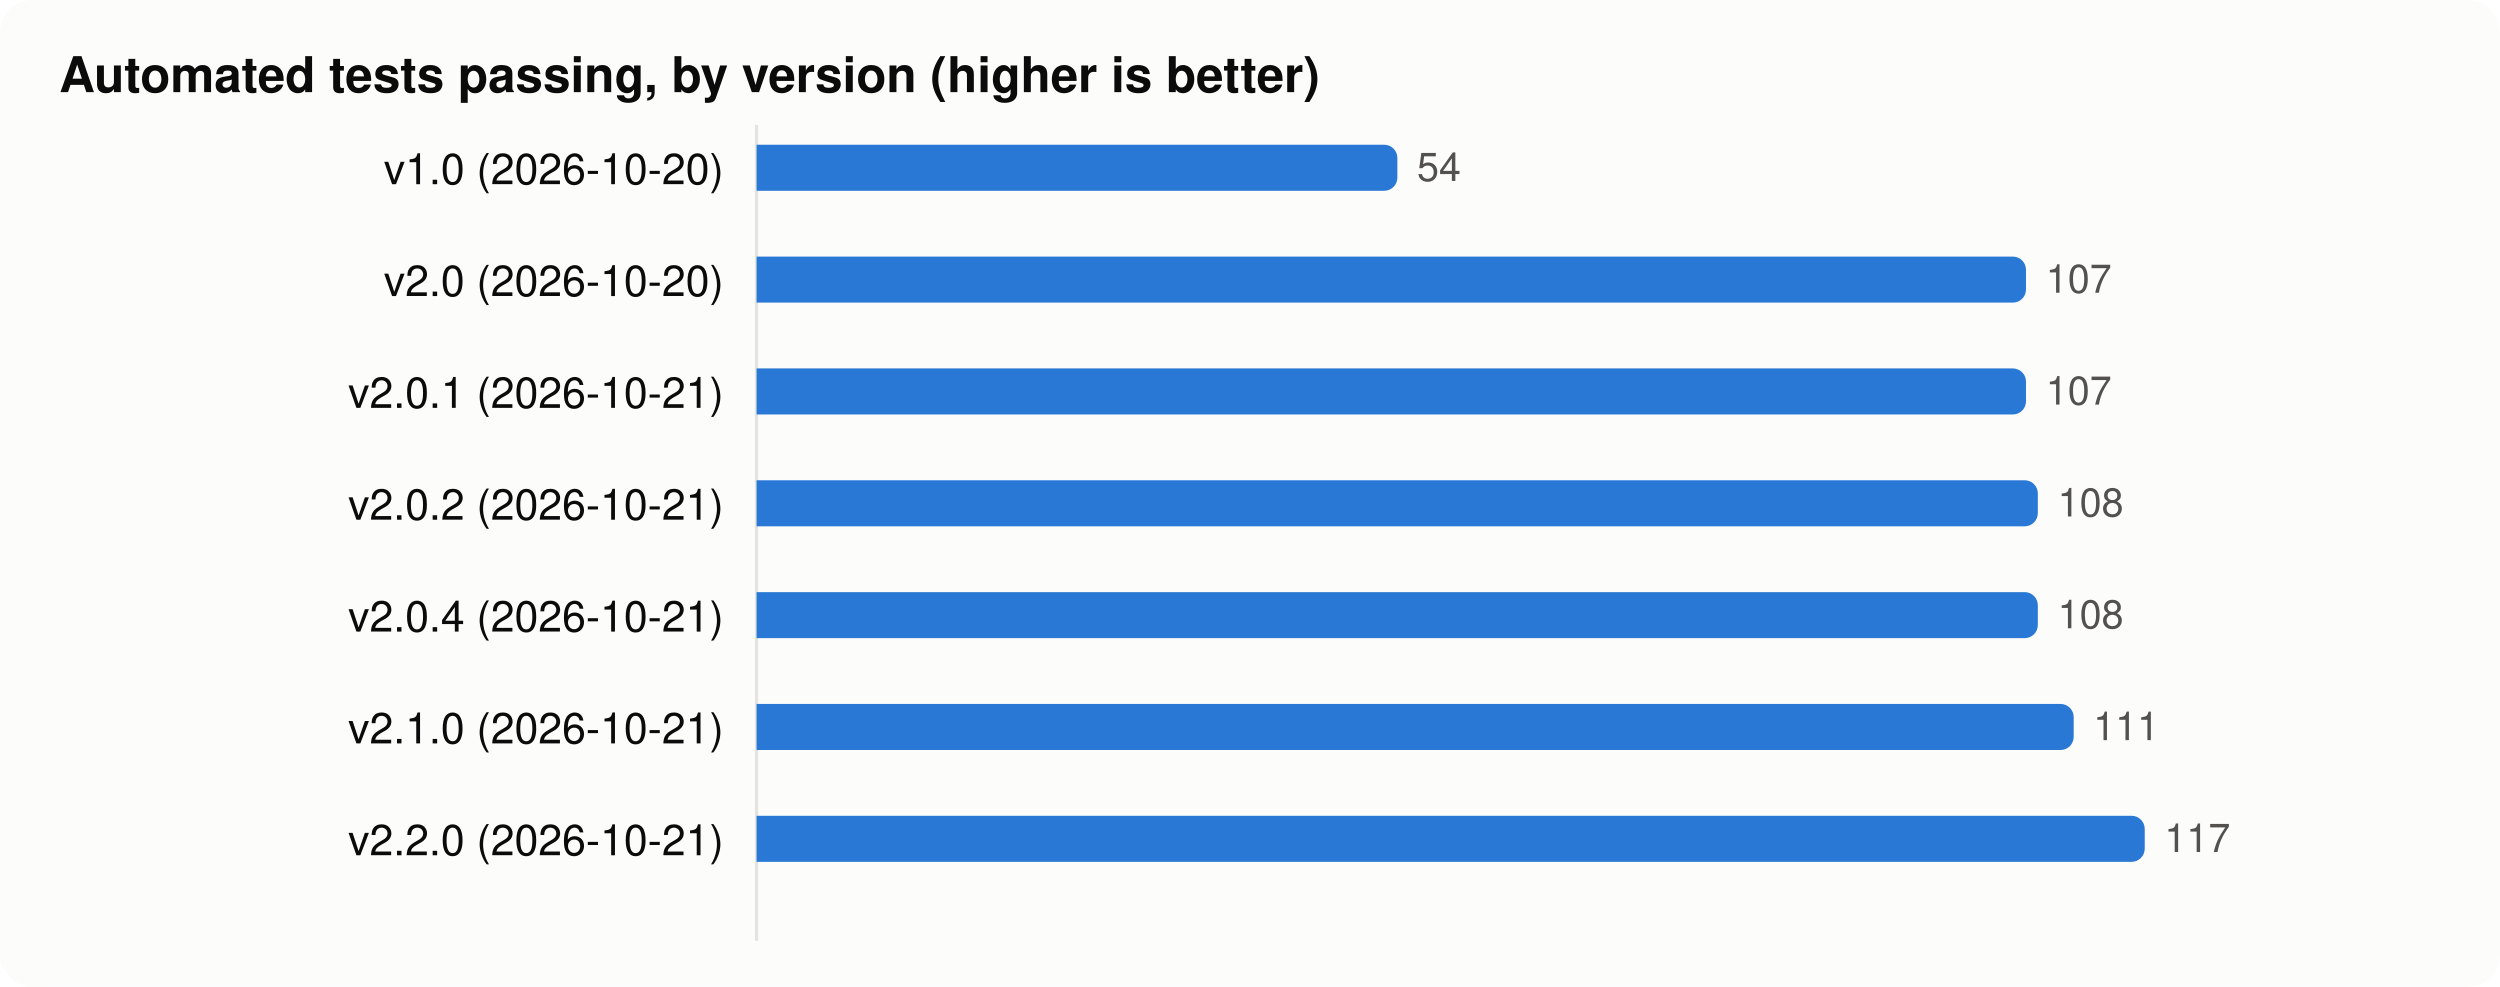
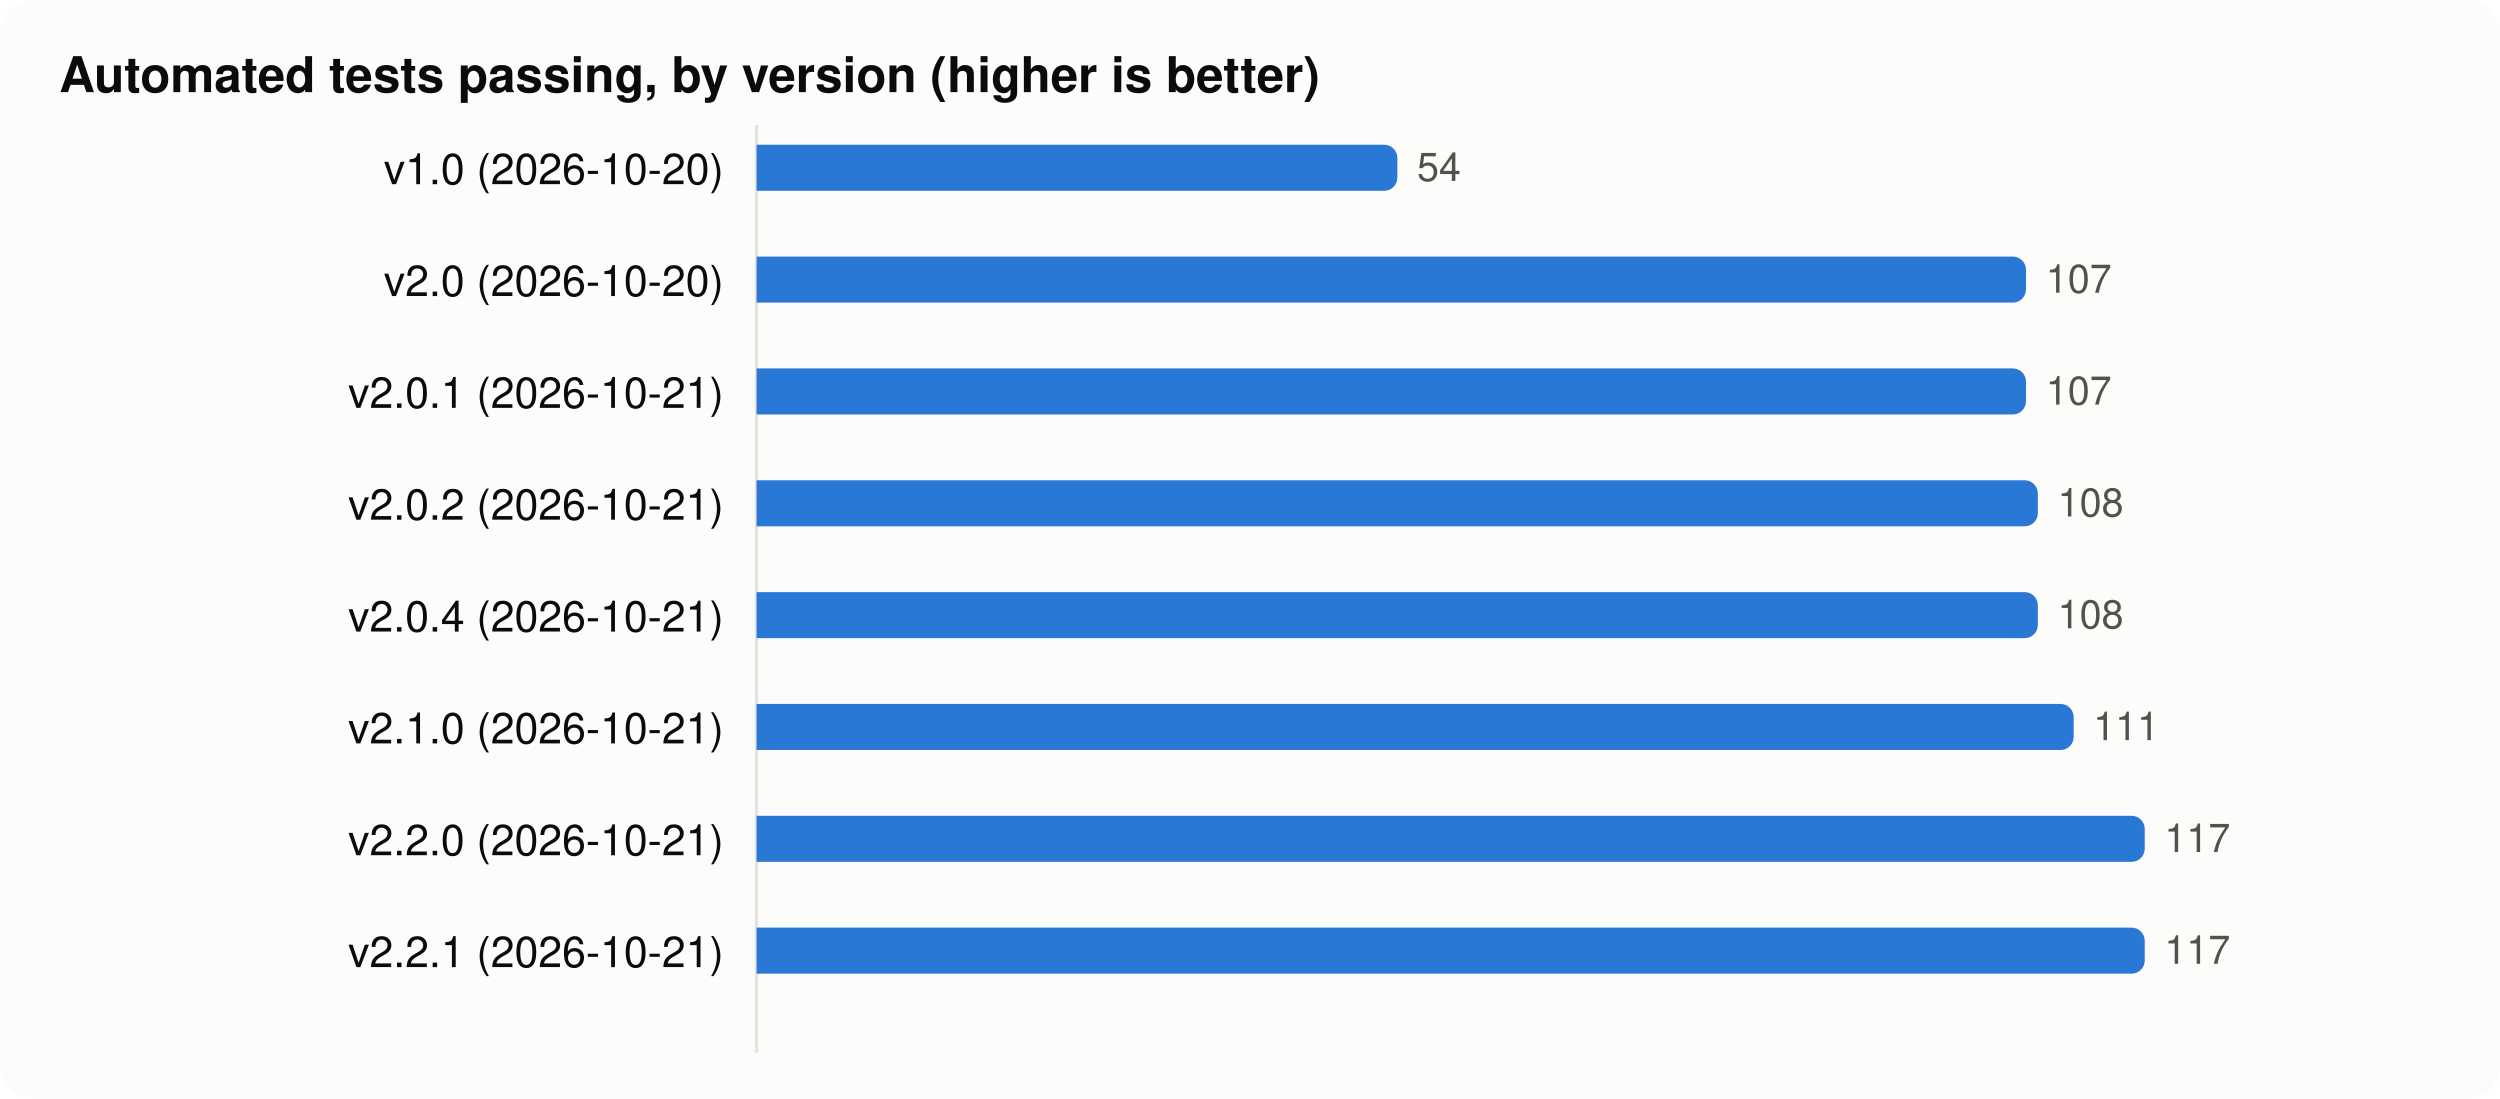
- <svg xmlns="http://www.w3.org/2000/svg" width="760" height="300" viewBox="0 0 760 300" role="img" aria-label="Automated tests passing, by version (higher is better)">
+ <svg xmlns="http://www.w3.org/2000/svg" width="760" height="334" viewBox="0 0 760 334" role="img" aria-label="Automated tests passing, by version (higher is better)">
  <style>
.s{fill:#fcfcfb}.t1{fill:#0b0b0b}.t2{fill:#52514e}.g{stroke:#e4e3df}.a{fill:#2a78d6}.b{fill:#85837d}
@media (prefers-color-scheme:dark){.s{fill:#1a1a19}.t1{fill:#f0efec}.t2{fill:#c3c2b7}.g{stroke:#3a3936}.a{fill:#3987e5}.b{fill:#6b6a66}}
text{font-family:Segoe UI,Helvetica,Arial,sans-serif}
</style>
-   <rect class="s" width="760" height="300" rx="10" />
+   <rect class="s" width="760" height="334" rx="10" />
  <text class="t1" x="18" y="28" font-size="15" font-weight="600">Automated tests passing, by version (higher is better)</text>
-   <line class="g" x1="230" y1="38" x2="230" y2="286" stroke-width="1" />
+   <line class="g" x1="230" y1="38" x2="230" y2="320" stroke-width="1" />
  <text class="t1" x="220" y="56" font-size="13" text-anchor="end">v1.0  (2026-10-20)</text>
  <path class="a" d="M230.0,44.0 h190.8 a4,4 0 0 1 4,4 v6.0 a4,4 0 0 1 -4,4 h-190.8 z" />
  <text class="t2" x="430.769" y="55" font-size="12">54</text>
  <text class="t1" x="220" y="90" font-size="13" text-anchor="end">v2.0  (2026-10-20)</text>
  <path class="a" d="M230.0,78.0 h381.9 a4,4 0 0 1 4,4 v6.0 a4,4 0 0 1 -4,4 h-381.9 z" />
  <text class="t2" x="621.932" y="89" font-size="12">107</text>
  <text class="t1" x="220" y="124" font-size="13" text-anchor="end">v2.0.1  (2026-10-21)</text>
  <path class="a" d="M230.0,112.0 h381.9 a4,4 0 0 1 4,4 v6.0 a4,4 0 0 1 -4,4 h-381.9 z" />
  <text class="t2" x="621.932" y="123" font-size="12">107</text>
  <text class="t1" x="220" y="158" font-size="13" text-anchor="end">v2.0.2  (2026-10-21)</text>
  <path class="a" d="M230.0,146.0 h385.5 a4,4 0 0 1 4,4 v6.0 a4,4 0 0 1 -4,4 h-385.5 z" />
  <text class="t2" x="625.538" y="157" font-size="12">108</text>
  <text class="t1" x="220" y="192" font-size="13" text-anchor="end">v2.0.4  (2026-10-21)</text>
  <path class="a" d="M230.0,180.0 h385.5 a4,4 0 0 1 4,4 v6.0 a4,4 0 0 1 -4,4 h-385.5 z" />
  <text class="t2" x="625.538" y="191" font-size="12">108</text>
  <text class="t1" x="220" y="226" font-size="13" text-anchor="end">v2.1.0  (2026-10-21)</text>
  <path class="a" d="M230.0,214.0 h396.4 a4,4 0 0 1 4,4 v6.0 a4,4 0 0 1 -4,4 h-396.4 z" />
  <text class="t2" x="636.359" y="225" font-size="12">111</text>
  <text class="t1" x="220" y="260" font-size="13" text-anchor="end">v2.2.0  (2026-10-21)</text>
  <path class="a" d="M230.0,248.0 h418.0 a4,4 0 0 1 4,4 v6.0 a4,4 0 0 1 -4,4 h-418.0 z" />
  <text class="t2" x="658.0" y="259" font-size="12">117</text>
+   <text class="t1" x="220" y="294" font-size="13" text-anchor="end">v2.2.1  (2026-10-21)</text>
+   <path class="a" d="M230.0,282.0 h418.0 a4,4 0 0 1 4,4 v6.0 a4,4 0 0 1 -4,4 h-418.0 z" />
+   <text class="t2" x="658.0" y="293" font-size="12">117</text>
</svg>
